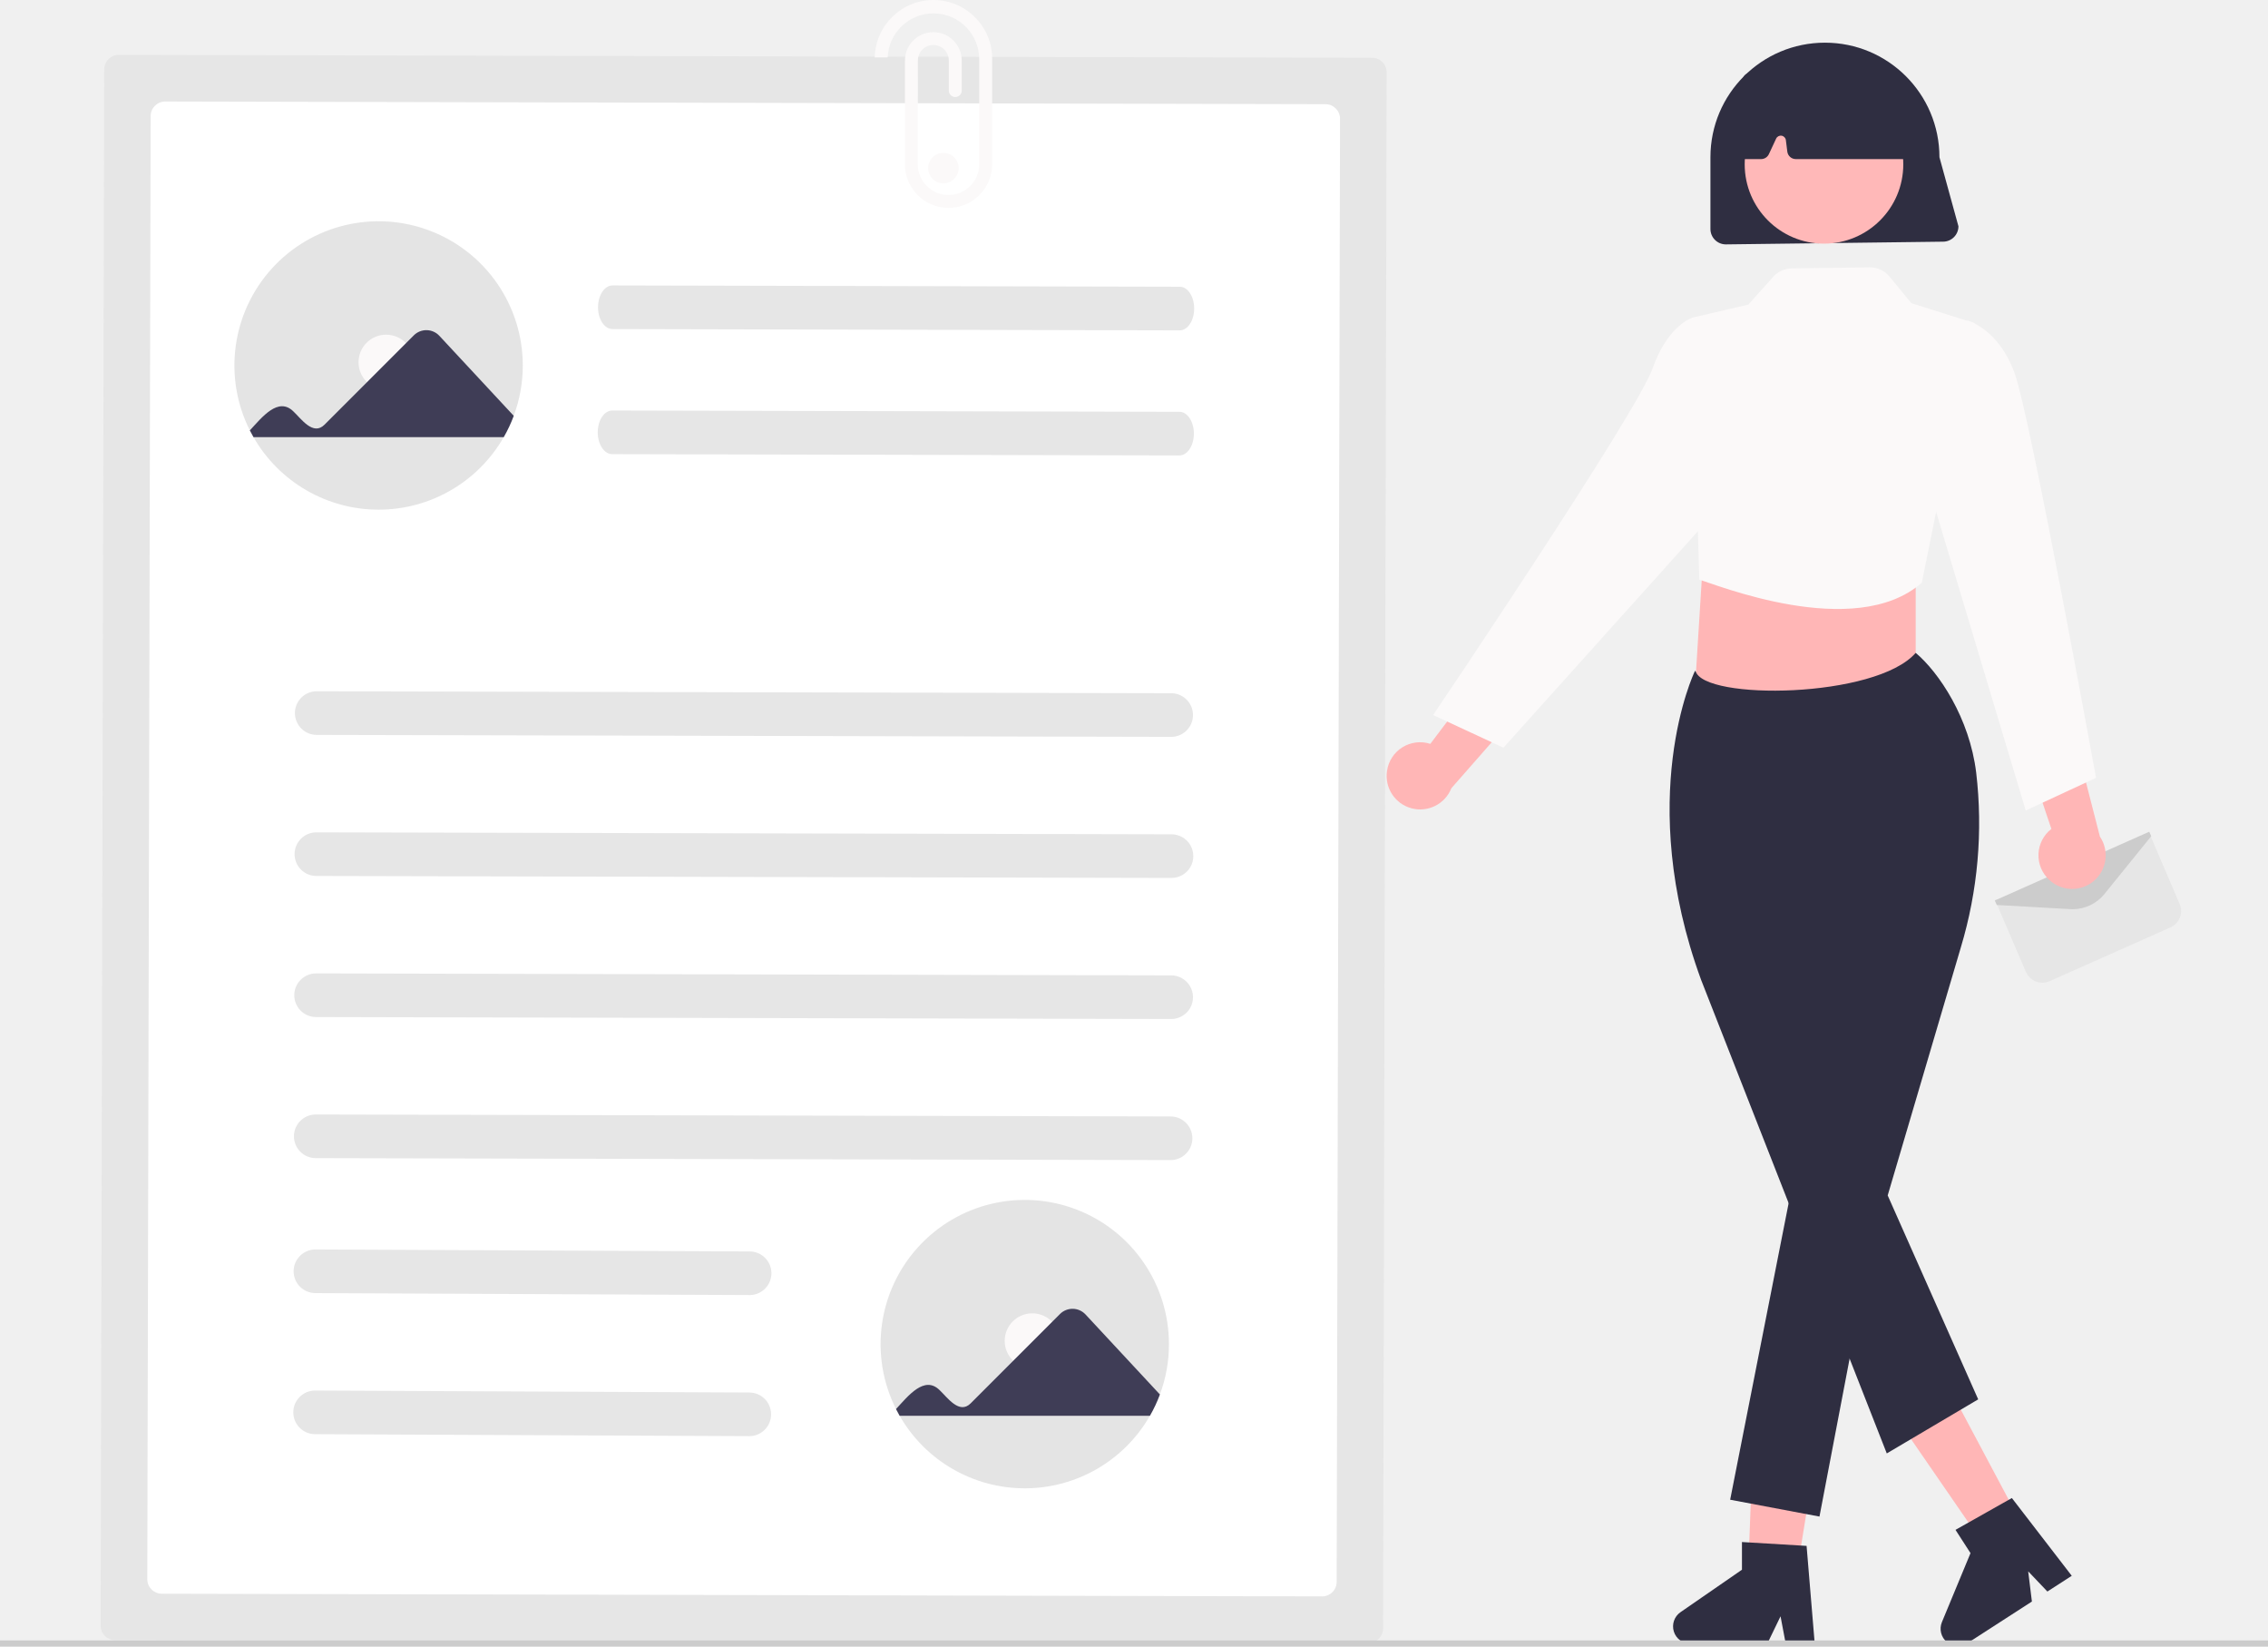
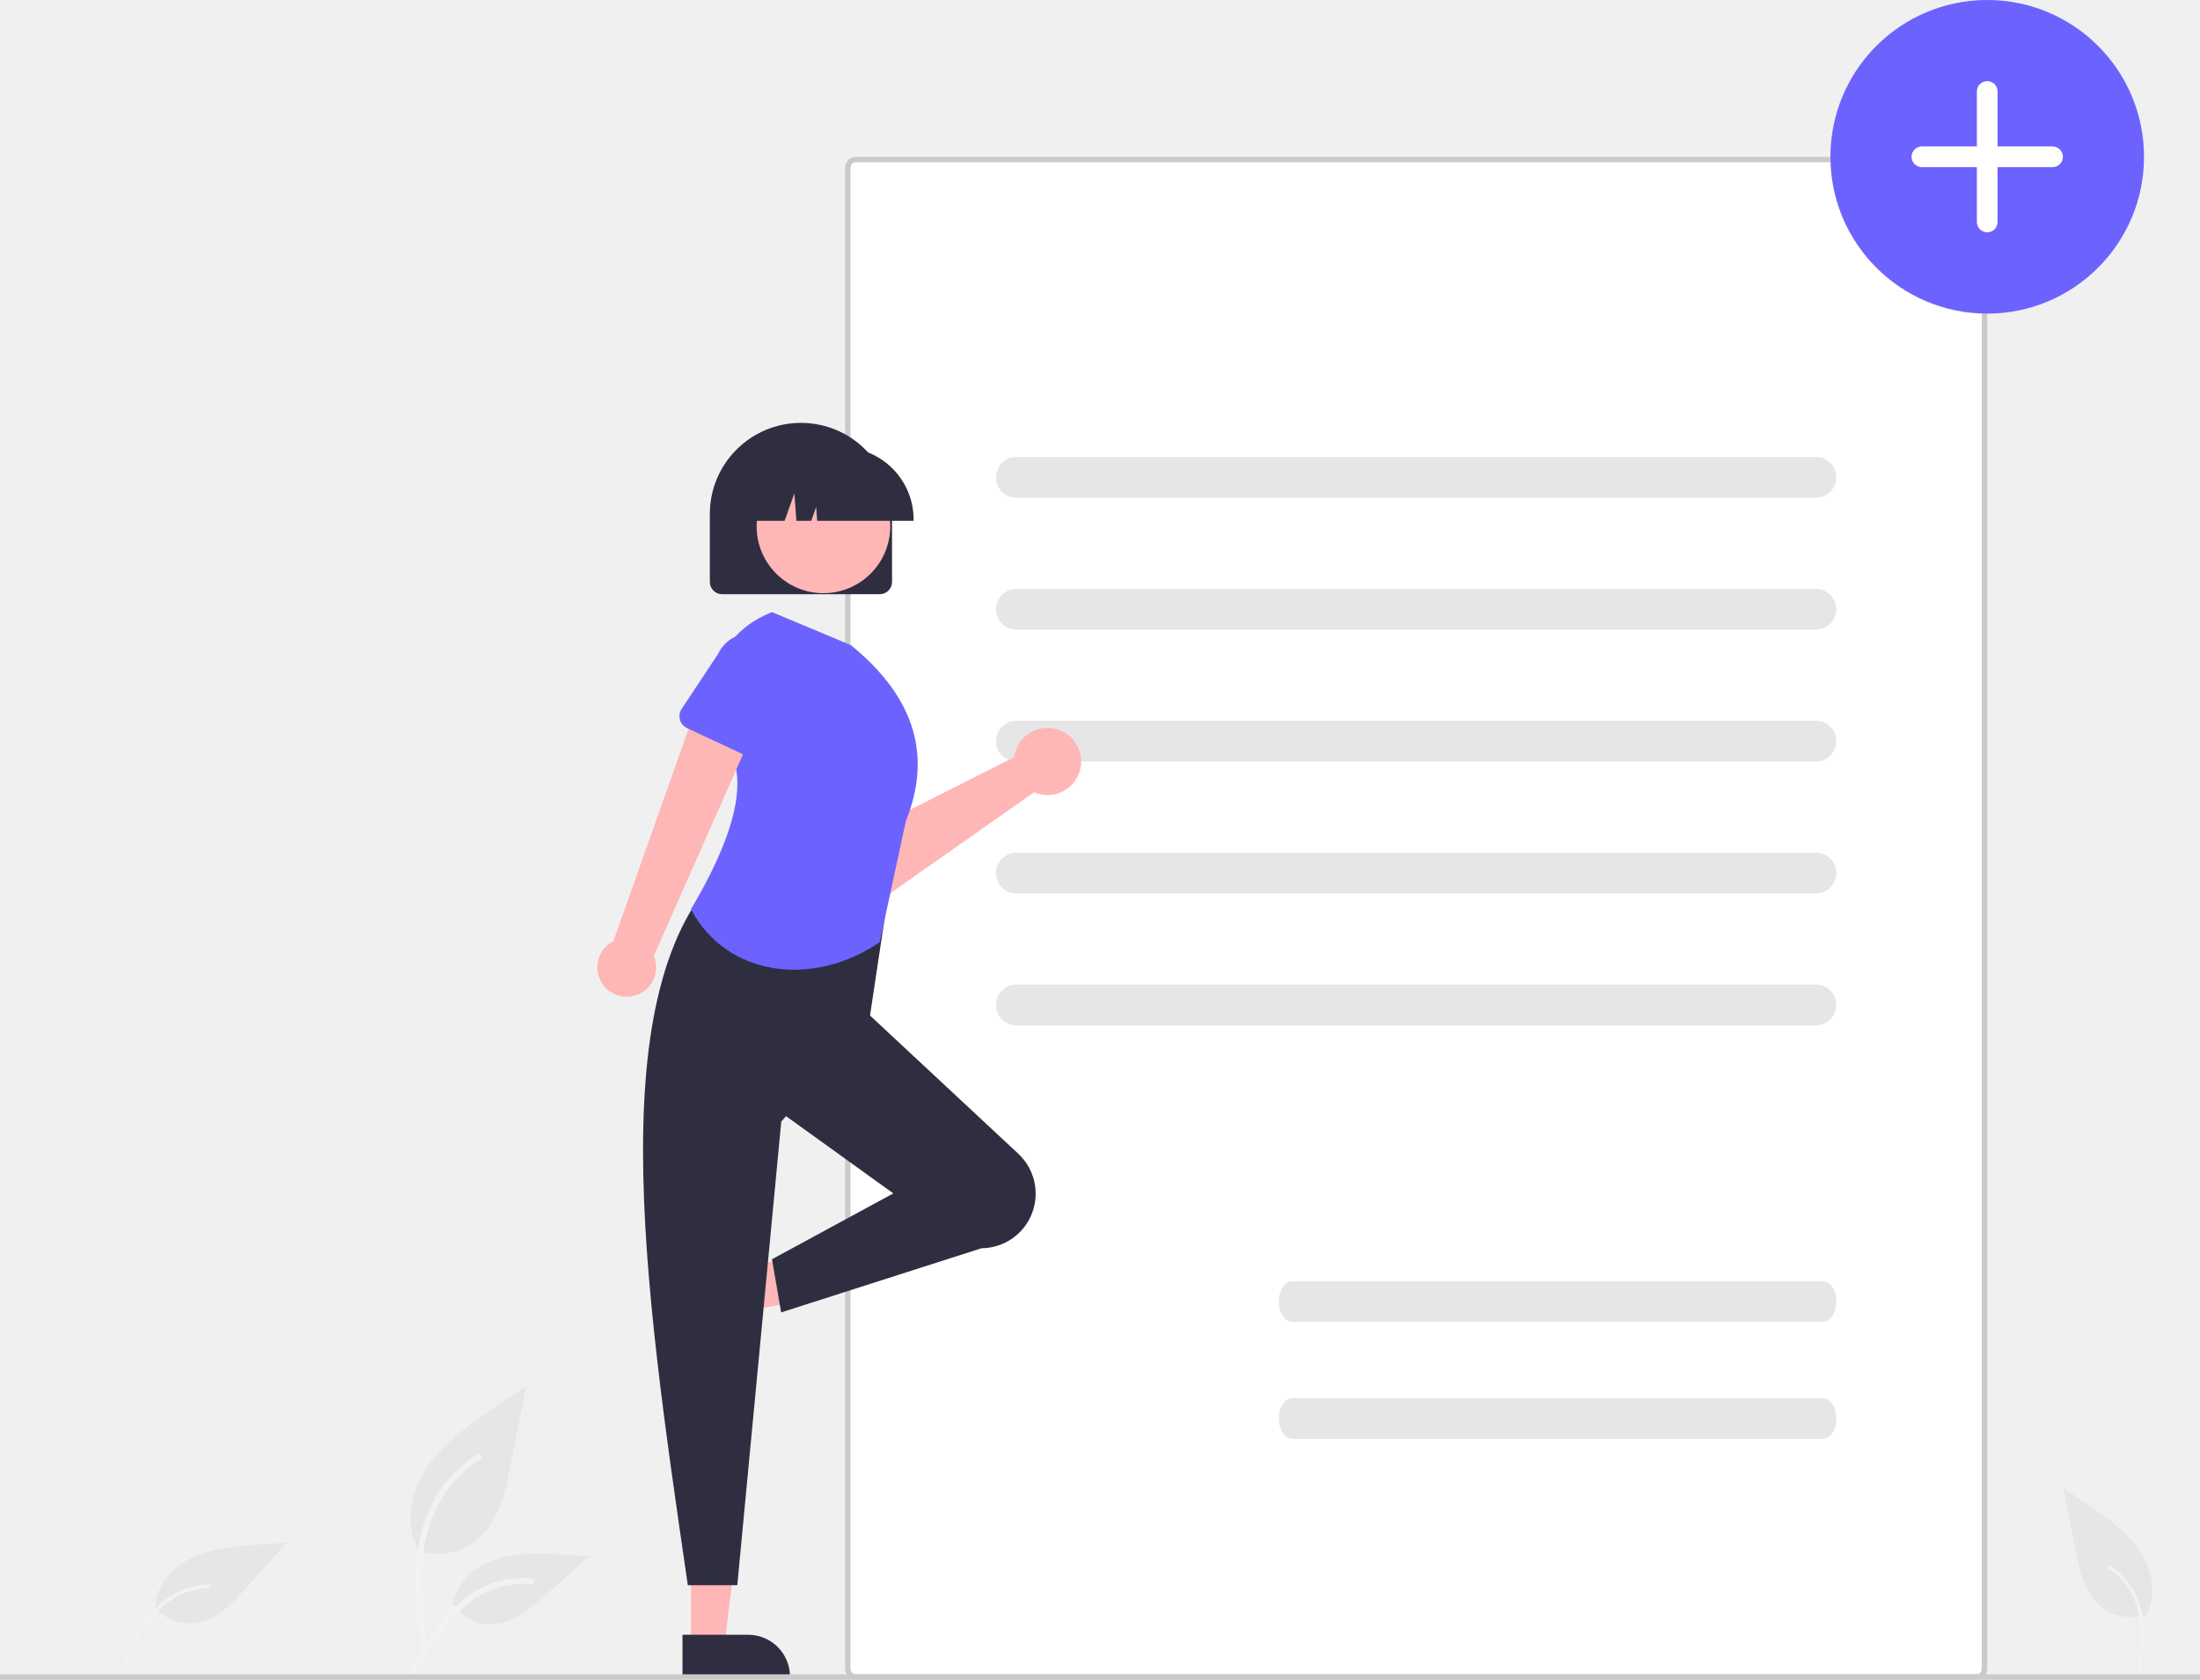
- <svg xmlns="http://www.w3.org/2000/svg" data-name="Layer 1" width="744.103" height="540.066" viewBox="0 0 744.103 540.066">
-   <polygon points="628.516 244.135 555.516 235.135 559.516 171.135 628.516 171.135 628.516 244.135" fill="#ffb6b6" />
-   <g id="f547979f-30db-4d62-a257-d4bfbfe667e0" data-name="Group 234">
-     <path d="M898.003,502.305a5.877,5.877,0,0,1-5.387-3.554L882.48,475.102l30.045.104,20.644-21.831,9.9,23.116a5.883,5.883,0,0,1-3.005,7.66l-39.683,17.645A5.843,5.843,0,0,1,898.003,502.305Z" transform="translate(-227.9485 -179.967)" fill="#e6e6e6" />
-     <path d="M907.961,478.187q-.375,0-.751-.021l-24.141-1.366-.653-1.466.457-.204,50.213-22.359.654,1.467-15.362,18.982A13.43,13.43,0,0,1,907.961,478.187Z" transform="translate(-227.9485 -179.967)" fill="#ccc" />
-   </g>
-   <g id="ec5190b7-0dc9-4fc1-a6ea-a2851344a52e" data-name="Group 231">
-     <path id="a41acc16-2a15-4b6f-9345-341b037288f3-565" data-name="Path 3126" d="M865.442,259.236l-71.275.891a5.052,5.052,0,0,1-5.046-5.046v-23.55a37.567,37.567,0,1,1,75.134,0l6.234,22.659a5.052,5.052,0,0,1-5.046,5.046Z" transform="translate(-227.9485 -179.967)" fill="#2f2e41" />
-     <path id="a3d22c3d-6f1c-436e-b4fd-75bc616be34e-566" data-name="Path 3127" d="M900.337,468.624a10.943,10.943,0,0,1,.646-16.767l-12.4-36.856,19.537,5.163,8.783,34.207a11,11,0,0,1-16.566,14.253Z" transform="translate(-227.9485 -179.967)" fill="#ffb6b6" />
-     <path id="fe496b5f-eacb-49bf-835d-e5ac3c7bd013-567" data-name="Path 3128" d="M815.826,705.699l-14.63-2.373,2.194-57.558,21.592,3.5Z" transform="translate(-227.9485 -179.967)" fill="#ffb6b6" />
-     <path id="adde0c44-329e-48ad-9999-13284ac28796-568" data-name="Path 3130" d="M888.74,675.185l-13.232,6.676-35.048-50.86,19.529-9.853Z" transform="translate(-227.9485 -179.967)" fill="#ffb6b6" />
-     <circle id="ab67ec02-b830-445c-9023-1829e58b9383" data-name="Ellipse 597" cx="598.429" cy="53.9" r="26.016" fill="#ffb8b8" />
-     <path id="ac700c97-6387-43c9-81e9-ad7c0d932a24-569" data-name="Path 3132" d="M846.976,656.692l-60.929-155.364c-21.806-59.565-2.323-100.618-2.123-101.025l.1-.2.208-.076c2.502,9.738,59.232,9.075,72.232-5.925,7.588,6.374,17.687,21.382,19.851,39.316a141.473,141.473,0,0,1-5.038,57.289l-24,81.36,29.693,66.891Z" transform="translate(-227.9485 -179.967)" fill="#2f2e41" />
-     <path id="e883732b-3258-425b-994e-3a6a30ec2938-570" data-name="Path 3133" d="M817.595,560.322l-22,111.556,29.3,5.525,18.435-96.562Z" transform="translate(-227.9485 -179.967)" fill="#2f2e41" />
-     <path d="M785.465,370.102c4.687,1.252,51.019,20.344,73,1l17.249-85.164-20.666-6.518-7.211-8.77a8.19,8.19,0,0,0-6.447-2.992l-25.636.343a8.229,8.229,0,0,0-6,2.727l-8.212,9.158-18.549,4.317Z" transform="translate(-227.9485 -179.967)" fill="#fbf9f9" />
-     <path id="a25c4561-38e3-49ca-954a-abf72052a615-571" data-name="Path 3135" d="M867.848,292.581l5.616-7.479s10.29,2.704,15.518,17.449,26.648,132.552,26.648,132.552l-23.067,10.71-31.237-104.116Z" transform="translate(-227.9485 -179.967)" fill="#fbf9f9" />
-     <path id="a027b147-c881-4d9f-8b61-00879d10f14f-572" data-name="Path 3136" d="M683.005,432.876a10.943,10.943,0,0,1,14.212-8.92l23.445-31.024,6.752,19.046-23.3,26.541a11,11,0,0,1-21.11-5.643Z" transform="translate(-227.9485 -179.967)" fill="#ffb6b6" />
-     <path id="f5b89bac-f8c6-4779-b05c-fe0d4c0fe303-573" data-name="Path 3137" d="M791.233,290.93l-7.769-6.828s-8.137,2.053-13.365,16.798-71.958,113.6-71.958,113.6l23.067,10.71,76.548-85.168Z" transform="translate(-227.9485 -179.967)" fill="#fbf9f9" />
-     <path id="ba40f7a0-bee8-41f1-97d8-6a2b5672d4e5-574" data-name="Path 3159" d="M853.487,232.151h-36.363a2.807,2.807,0,0,1-2.782-2.456l-.471-3.766a1.682,1.682,0,0,0-3.193-.5l-2.385,5.104a2.814,2.814,0,0,1-2.54,1.617h-5.523a2.8,2.8,0,0,1-2.804-2.796q-0-.138.013-.275l2.178-22.749a2.825,2.825,0,0,1,1.6-2.283c16.653-7.774,33.541-7.764,50.194.03a2.808,2.808,0,0,1,1.586,2.152l3.263,22.719a2.8,2.8,0,0,1-2.775,3.2Z" transform="translate(-227.9485 -179.967)" fill="#2f2e41" />
-   </g>
-   <path id="a3cc64c2-abbc-45ce-be54-f5a6fdde0299-575" data-name="Path 3114" d="M266.919,197.963a4.776,4.776,0,0,0-4.781,4.759l-1.175,510.439a4.776,4.776,0,0,0,4.759,4.781l411.213.946a4.776,4.776,0,0,0,4.781-4.76l1.175-510.439a4.776,4.776,0,0,0-4.76-4.781Z" transform="translate(-227.9485 -179.967)" fill="#e6e6e6" />
-   <path id="efbfa0e2-5865-4f91-9d47-e58aafc36f5f-576" data-name="Path 3115" d="M282.153,213.264a4.776,4.776,0,0,0-4.781,4.759l-1.1,479.908a4.776,4.776,0,0,0,4.759,4.781l380.682.876a4.776,4.776,0,0,0,4.781-4.759l1.1-479.908a4.776,4.776,0,0,0-4.76-4.781Z" transform="translate(-227.9485 -179.967)" fill="#fff" />
-   <path id="bdd7e382-c488-46e1-abb6-e0dcfe2b45ff-577" data-name="Path 3116" d="M612.264,421.659l-280.5-.645a7.156,7.156,0,0,1,.033-14.311l280.5.646a7.156,7.156,0,0,1-.033,14.311Z" transform="translate(-227.9485 -179.967)" fill="#e6e6e6" />
-   <path id="a030302a-8aea-40b9-b209-283f220e96ee-578" data-name="Path 3117" d="M614.98,288.33l-186.094-.428c-2.622-.006-4.74-3.215-4.731-7.167s2.142-7.151,4.764-7.145l186.094.428c2.622.006,4.74,3.215,4.731,7.167S617.601,288.34,614.98,288.33Z" transform="translate(-227.9485 -179.967)" fill="#e6e6e6" />
-   <path id="a8f20448-9372-4a75-b338-6e14c20e819a-579" data-name="Path 3118" d="M614.884,329.356l-186.094-.428c-2.622-.006-4.74-3.215-4.731-7.167s2.142-7.151,4.764-7.145l186.094.428c2.622.006,4.74,3.215,4.731,7.167S617.506,329.362,614.884,329.356Z" transform="translate(-227.9485 -179.967)" fill="#e6e6e6" />
-   <path id="b6db1193-8bf6-43ce-8bbd-82156e7f6c80-580" data-name="Path 3119" d="M612.153,467.932l-280.5-.645a7.156,7.156,0,0,1,.033-14.311l280.5.645a7.156,7.156,0,1,1,.133,14.311q-.083.001-.166-0Z" transform="translate(-227.9485 -179.967)" fill="#e6e6e6" />
-   <path id="e8bd11eb-6651-49db-b69e-2aeb489d8156-581" data-name="Path 3120" d="M612.053,514.205l-280.5-.646a7.156,7.156,0,0,1,.033-14.311l280.5.646a7.156,7.156,0,1,1,.135,14.311q-.084.001-.168-0Z" transform="translate(-227.9485 -179.967)" fill="#e6e6e6" />
-   <path id="f336a5d0-52e6-422c-aaf1-5eee2a5d72af-582" data-name="Path 3121" d="M611.944,560.479l-280.5-.646a7.156,7.156,0,0,1,.033-14.311l280.5.646a7.156,7.156,0,0,1,.135,14.311q-.084.001-.168-0Z" transform="translate(-227.9485 -179.967)" fill="#e6e6e6" />
-   <path id="ac9f3bd3-9abe-42cb-b3e3-99cb75c73ae6-583" data-name="Path 3122" d="M473.837,604.752l-142.5-.646a7.156,7.156,0,0,1,.033-14.311l142.5.646a7.156,7.156,0,0,1,.135,14.311Q473.922,604.753,473.837,604.752Z" transform="translate(-227.9485 -179.967)" fill="#e6e6e6" />
-   <path id="f6760762-a9bc-4797-b1cd-005f4be61990-584" data-name="Path 3123" d="M473.731,651.026l-142.5-.646a7.156,7.156,0,0,1,.033-14.311l142.5.646a7.156,7.156,0,0,1,.135,14.311q-.084.001-.168-0Z" transform="translate(-227.9485 -179.967)" fill="#e6e6e6" />
-   <path id="b178569c-1ea7-4785-9e0a-4827d572b4f6-585" data-name="Path 3124" d="M420.36,421.217" transform="translate(-227.9485 -179.967)" fill="#e6e6e6" />
-   <path id="e143acc2-6a50-448e-bf71-b0fcbdb3a8d4-586" data-name="Path 3125" d="M553.46,233.702V199.654a19.263,19.263,0,1,0-38.517-.847h4.239a15.045,15.045,0,0,1,15.011-14.458h.221a15.052,15.052,0,0,1,14.809,15.274v34.351a10.09,10.09,0,0,1-10.076,9.956h-.124a10.095,10.095,0,0,1-9.954-10.227l.023-33.819a5.077,5.077,0,1,1,10.153-.033v9.826a2.119,2.119,0,0,0,4.239,0v-9.859a9.314,9.314,0,1,0-18.628.032l-.022,33.826A14.332,14.332,0,0,0,538.974,248.165h.176a14.336,14.336,0,0,0,14.313-14.151C553.461,233.905,553.461,233.795,553.46,233.702Z" transform="translate(-227.9485 -179.967)" fill="#fbf9f9" />
-   <path d="M611.465,620.842a47.095,47.095,0,0,1-2.968,16.514,45.802,45.802,0,0,1-3.281,6.994,47.314,47.314,0,0,1-82.101,0q-.629-1.09-1.193-2.213a47.303,47.303,0,1,1,89.543-21.295Z" transform="translate(-227.9485 -179.967)" fill="#e4e4e4" />
-   <circle cx="338.676" cy="439.818" r="9.043" fill="#fbf9f9" />
-   <path d="M521.922,642.138c3.984-4.306,9.31-11.142,14.306-6.202,2.507,2.33,6.431,8.103,10.186,4.329l29.329-29.329a5.823,5.823,0,0,1,8.327.149l24.427,26.272a45.818,45.818,0,0,1-3.28,6.994h-82.101Z" transform="translate(-227.9485 -179.967)" fill="#3f3d56" />
-   <path d="M399.465,299.842a47.095,47.095,0,0,1-2.968,16.514,45.802,45.802,0,0,1-3.281,6.994,47.314,47.314,0,0,1-82.101,0q-.629-1.09-1.193-2.213a47.303,47.303,0,1,1,89.543-21.295Z" transform="translate(-227.9485 -179.967)" fill="#e4e4e4" />
-   <circle cx="126.676" cy="118.818" r="9.043" fill="#fbf9f9" />
-   <path d="M309.922,321.138c3.984-4.306,9.31-11.142,14.306-6.202,2.507,2.33,6.431,8.103,10.186,4.329l29.329-29.329a5.823,5.823,0,0,1,8.327.149l24.427,26.272a45.818,45.818,0,0,1-3.28,6.994h-82.101Z" transform="translate(-227.9485 -179.967)" fill="#3f3d56" />
-   <circle cx="309.516" cy="55.135" r="5" fill="#fbf9f9" />
-   <path d="M823.339,719.102h-9.517l-1.699-8.985-4.351,8.985H782.532a5.674,5.674,0,0,1-3.224-10.343l20.156-13.921v-9.083l21.201,1.265Z" transform="translate(-227.9485 -179.967)" fill="#2f2e41" />
-   <path d="M907.667,696.829l-7.995,5.162-6.301-6.627,1.219,9.908-21.204,13.692a5.674,5.674,0,0,1-8.319-6.94l9.382-22.629-4.927-7.631,18.497-10.438Z" transform="translate(-227.9485 -179.967)" fill="#2f2e41" />
-   <rect id="ec7b4546-a015-4f0c-8a9e-c44dd1859d9d" data-name="Rectangle 462" y="538.066" width="744.103" height="2" fill="#ccc" />
+ <svg xmlns="http://www.w3.org/2000/svg" data-name="Layer 1" width="809" height="617.658" viewBox="0 0 809 617.658">
+   <rect x="310.755" y="57.658" width="420" height="560" rx="4" fill="#fff" />
+   <path d="M922.255,758.829h-412a4.005,4.005,0,0,1-4-4v-552a4.005,4.005,0,0,1,4-4h412a4.005,4.005,0,0,1,4,4v552A4.005,4.005,0,0,1,922.255,758.829Zm-412-558a2.002,2.002,0,0,0-2,2v552a2.002,2.002,0,0,0,2,2h412a2.002,2.002,0,0,0,2-2v-552a2.002,2.002,0,0,0-2-2Z" transform="translate(-195.5 -141.171)" fill="#cacaca" />
+   <path id="a6f80ec2-9665-4b0d-9b96-9f178d319553-1019" data-name="Path 2621" d="M863.252,324.201h-294a7.5,7.5,0,0,1,0-15h294a7.5,7.5,0,1,1,0,15Z" transform="translate(-195.5 -141.171)" fill="#e6e6e6" />
+   <path id="af435bc5-0b88-4d77-bfed-030ae9fdf7f6-1020" data-name="Path 2624" d="M863.252,372.701h-294a7.5,7.5,0,0,1,0-15h294a7.5,7.5,0,1,1,0,15Z" transform="translate(-195.5 -141.171)" fill="#e6e6e6" />
+   <path id="e557133a-77b8-499f-bd16-c334895c1269-1021" data-name="Path 2625" d="M863.252,421.201h-294a7.5,7.5,0,0,1,0-15h294a7.5,7.5,0,1,1,0,15Z" transform="translate(-195.5 -141.171)" fill="#e6e6e6" />
+   <path id="ec19a4b8-f44f-4645-b4d7-76344dff0125-1022" data-name="Path 2626" d="M863.252,469.701h-294a7.5,7.5,0,0,1,0-15h294a7.5,7.5,0,0,1,0,15Z" transform="translate(-195.5 -141.171)" fill="#e6e6e6" />
+   <path id="e86d23b2-1618-4af8-9c24-b5d1e0a773ab-1023" data-name="Path 2627" d="M863.252,518.201h-294a7.5,7.5,0,0,1,0-15h294a7.5,7.5,0,1,1,0,15Z" transform="translate(-195.5 -141.171)" fill="#e6e6e6" />
+   <path d="M568.851,417.676a12.389,12.389,0,0,0-.389,1.912l-52.111,26.302-11.876-7.75L490.437,454.534l19.691,15.762a9.416,9.416,0,0,0,11.295.356l54.352-38.159a12.355,12.355,0,1,0-6.924-14.818Z" transform="translate(-195.5 -141.171)" fill="#ffb6b6" />
+   <path d="M514.643,446.883l-17.275,20.425a5.297,5.297,0,0,1-8.02.079l-17.62-20.021a14.71,14.71,0,0,1,19.064-22.407l22.597,14.001a5.297,5.297,0,0,1,1.253,7.922Z" transform="translate(-195.5 -141.171)" fill="#6c63ff" />
+   <polygon points="254.098 605.118 266.358 605.118 272.19 557.83 254.096 557.83 254.098 605.118" fill="#ffb6b6" />
+   <path d="M446.47,742.286l24.144-.001h.001A15.387,15.387,0,0,1,486.002,757.672v.5l-39.531.001Z" transform="translate(-195.5 -141.171)" fill="#2f2e41" />
+   <polygon points="251.336 473.432 254.822 485.185 301.817 477.332 296.671 459.985 251.336 473.432" fill="#ffb6b6" />
+   <path d="M449.784,610.466l6.866,23.147 0.0.001a15.387,15.387,0,0,1-10.376,19.126l-.479.142-11.241-37.899Z" transform="translate(-195.5 -141.171)" fill="#2f2e41" />
+   <path id="b5225405-dc09-4398-8f75-a858b019bf8f-1024" data-name="Path 2622" d="M865.776,627.258H670.727c-2.748,0-4.976-3.358-4.976-7.5s2.228-7.5,4.976-7.5H865.776c2.748,0,4.976,3.358,4.976,7.5S868.524,627.258,865.776,627.258Z" transform="translate(-195.5 -141.171)" fill="#e6e6e6" />
+   <path id="a2f1c4f7-b8f3-4baf-98d5-81fcbaba2af5-1025" data-name="Path 2623" d="M865.776,670.258H670.727c-2.748,0-4.976-3.358-4.976-7.5s2.228-7.5,4.976-7.5H865.776c2.748,0,4.976,3.358,4.976,7.5S868.524,670.258,865.776,670.258Z" transform="translate(-195.5 -141.171)" fill="#e6e6e6" />
+   <circle id="e62fa462-3819-44fb-9424-9fc2fe7133de" data-name="Ellipse 512" cx="730.755" cy="57.659" r="57.659" fill="#6c63ff" />
+   <path id="b20583ce-2285-4a88-ae2b-42b53348cdcc-1026" data-name="Path 2642" d="M902.231,195.024a3.805,3.805,0,0,0,0,7.61h20.22v20.219a3.805,3.805,0,0,0,7.609,0V202.634h20.22a3.805,3.805,0,1,0,0-7.61H930.06v-20.22a3.804,3.804,0,0,0-7.609,0v20.22Z" transform="translate(-195.5 -141.171)" fill="#fff" />
+   <path id="a69a945f-f2e5-47e0-ba72-38a008e8891a-1027" data-name="Path 2632" d="M573.49,590.42h0a20.065,20.065,0,0,1-17.054,9.741L482.752,623.75l-3.369-19.541L524,580l-43.227-31.133,31.67-37.06,57.522,53.613a20.066,20.066,0,0,1,3.525,25Z" transform="translate(-195.5 -141.171)" fill="#2f2e41" />
+   <path id="e980cf0f-d800-4ee3-940e-45939556ba77-1028" data-name="Path 2633" d="M466.622,724.059H448.429c-16.335-111.969-32.962-224.25,16.172-266.16l57.949,9.434-7.412,49.189-32.343,37.06Z" transform="translate(-195.5 -141.171)" fill="#2f2e41" />
+   <path id="eba62579-0c8c-463a-8046-e804be002a11-1029" data-name="Path 2637" d="M519.007,487.62c-24.526,16.713-56.208,12.783-69.432-12.12,19-32,23-55,7.705-65.5a36.273,36.273,0,0,1,22.145-43.742h0l28.974,12.129c24.6,20.054,29.445,41.776,20.215,64.687Z" transform="translate(-195.5 -141.171)" fill="#6c63ff" />
+   <rect id="e895ce6e-6fd8-41df-ae63-d595344ec23b" data-name="Rectangle 53" y="615.658" width="809" height="2" fill="#cacaca" />
+   <path id="e192092a-ee6f-4331-8843-6655178f0707-1030" data-name="Path 438" d="M348.841,711.227a22.963,22.963,0,0,0,22.175-3.906c7.767-6.519,10.2-17.259,12.183-27.2l5.86-29.414-12.268,8.445c-8.823,6.076-17.846,12.346-23.955,21.146s-8.776,20.813-3.867,30.335" transform="translate(-195.5 -141.171)" fill="#e6e6e6" />
+   <path id="a858933f-d134-4d1f-a5b1-d2ecd5f2e072-1031" data-name="Path 439" d="M350.736,748.884c-1.548-11.251-3.133-22.645-2.048-34.018.962-10.1,4.043-19.963,10.316-28.051a46.663,46.663,0,0,1,11.972-10.849c1.2-.756,2.3,1.142,1.107,1.894a44.362,44.362,0,0,0-17.547,21.172c-3.82,9.717-4.434,20.309-3.775,30.632.4,6.242,1.242,12.444,2.092,18.637a1.136,1.136,0,0,1-.766,1.349,1.1,1.1,0,0,1-1.349-.766Z" transform="translate(-195.5 -141.171)" fill="#f2f2f2" />
+   <path id="f4641f1e-7695-45f0-a79a-94f4839885fa-1032" data-name="Path 440" d="M252.323,732.078a17.076,17.076,0,0,0,15.695,5.834c7.434-1.261,13.036-7.235,18.047-12.869l14.825-16.665-11.049.805c-7.945.579-16.092,1.208-23.321,4.556s-13.458,10.051-13.89,18.006" transform="translate(-195.5 -141.171)" fill="#e6e6e6" />
+   <path id="e7fd6c30-5753-49ca-a2fc-43310e28e2be-1033" data-name="Path 441" d="M239.603,755.318c2.605-6.27,5.232-12.628,9.229-18.165a31.987,31.987,0,0,1,13.8-11.349,27.901,27.901,0,0,1,9.455-1.975c.846-.028.841,1.284,0,1.312a26.523,26.523,0,0,0-15.453,5.614c-4.909,3.857-8.428,9.134-11.21,14.657-1.682,3.34-3.122,6.794-4.556,10.245a.679.679,0,0,1-.8.464A.66.66,0,0,1,239.603,755.318Z" transform="translate(-195.5 -141.171)" fill="#f2f2f2" />
+   <path id="b52aaf37-3203-4cbf-9b60-86692d62068e-1034" data-name="Path 442" d="M361.851,730.832a16.9,16.9,0,0,0,14.729,7.6c7.456-.354,13.672-5.558,19.267-10.5l16.55-14.612-10.953-.524c-7.877-.377-15.957-.729-23.46,1.7s-14.422,8.275-15.794,16.041" transform="translate(-195.5 -141.171)" fill="#e6e6e6" />
+   <path id="beff4645-a309-4245-bc03-2fdcf4e7d6c8-1035" data-name="Path 443" d="M346.37,755.352c7.434-13.155,16.058-27.775,31.466-32.448a35.115,35.115,0,0,1,13.235-1.367c1.405.121,1.054,2.287-.348,2.166a32.621,32.621,0,0,0-21.121,5.588c-5.955,4.054-10.592,9.689-14.517,15.666-2.4,3.661-4.557,7.477-6.711,11.288C347.686,757.463,345.674,756.584,346.37,755.352Z" transform="translate(-195.5 -141.171)" fill="#f2f2f2" />
+   <path id="a434c3a5-879f-494a-805a-60016a50852d-1036" data-name="Path 461" d="M985.122,734.85a17.721,17.721,0,0,1-17.112-3.014c-5.994-5.031-7.873-13.319-9.4-20.993l-4.523-22.7,9.469,6.52c6.809,4.689,13.772,9.527,18.486,16.318s6.773,16.062,2.985,23.41" transform="translate(-195.5 -141.171)" fill="#e6e6e6" />
+   <path id="eeef24b5-3622-48e4-8c10-5591845ab2d9-1037" data-name="Path 462" d="M982.508,756.396c.833-6.067,1.689-12.212,1.105-18.343a28.849,28.849,0,0,0-5.563-15.126,25.162,25.162,0,0,0-6.456-5.85c-.646-.407-1.24.616-.6,1.021a23.921,23.921,0,0,1,9.462,11.417c2.06,5.24,2.391,10.951,2.036,16.517-.215,3.366-.67,6.71-1.128,10.049a.613.613,0,0,0,.413.727.6.6,0,0,0,.728-.413Z" transform="translate(-195.5 -141.171)" fill="#f2f2f2" />
+   <path d="M428.47,507.367a10.743,10.743,0,0,0,7.445-14.694l39.602-89.472-22.655-5.706-31.804,89.742a10.801,10.801,0,0,0,7.412,20.13Z" transform="translate(-195.5 -141.171)" fill="#ffb6b6" />
+   <path d="M470.156,419.202l-22.033-10.314a4.817,4.817,0,0,1-1.974-7.022l13.39-20.223a13.377,13.377,0,0,1,24.198,11.413l-6.924,23.163a4.817,4.817,0,0,1-6.657,2.982Z" transform="translate(-195.5 -141.171)" fill="#6c63ff" />
+   <path d="M519.029,359.67h-58a4.505,4.505,0,0,1-4.5-4.5v-25a33.5,33.5,0,0,1,67,0v25A4.505,4.505,0,0,1,519.029,359.67Z" transform="translate(-195.5 -141.171)" fill="#2f2e41" />
+   <circle cx="302.797" cy="193.558" r="24.561" fill="#ffb6b6" />
+   <path d="M531.455,332.67H495.989l-.364-5.092-1.818,5.092h-5.461l-.721-10.092-3.604,10.092H473.455v-.5a26.53,26.53,0,0,1,26.5-26.5h5a26.53,26.53,0,0,1,26.5,26.5Z" transform="translate(-195.5 -141.171)" fill="#2f2e41" />
</svg>
